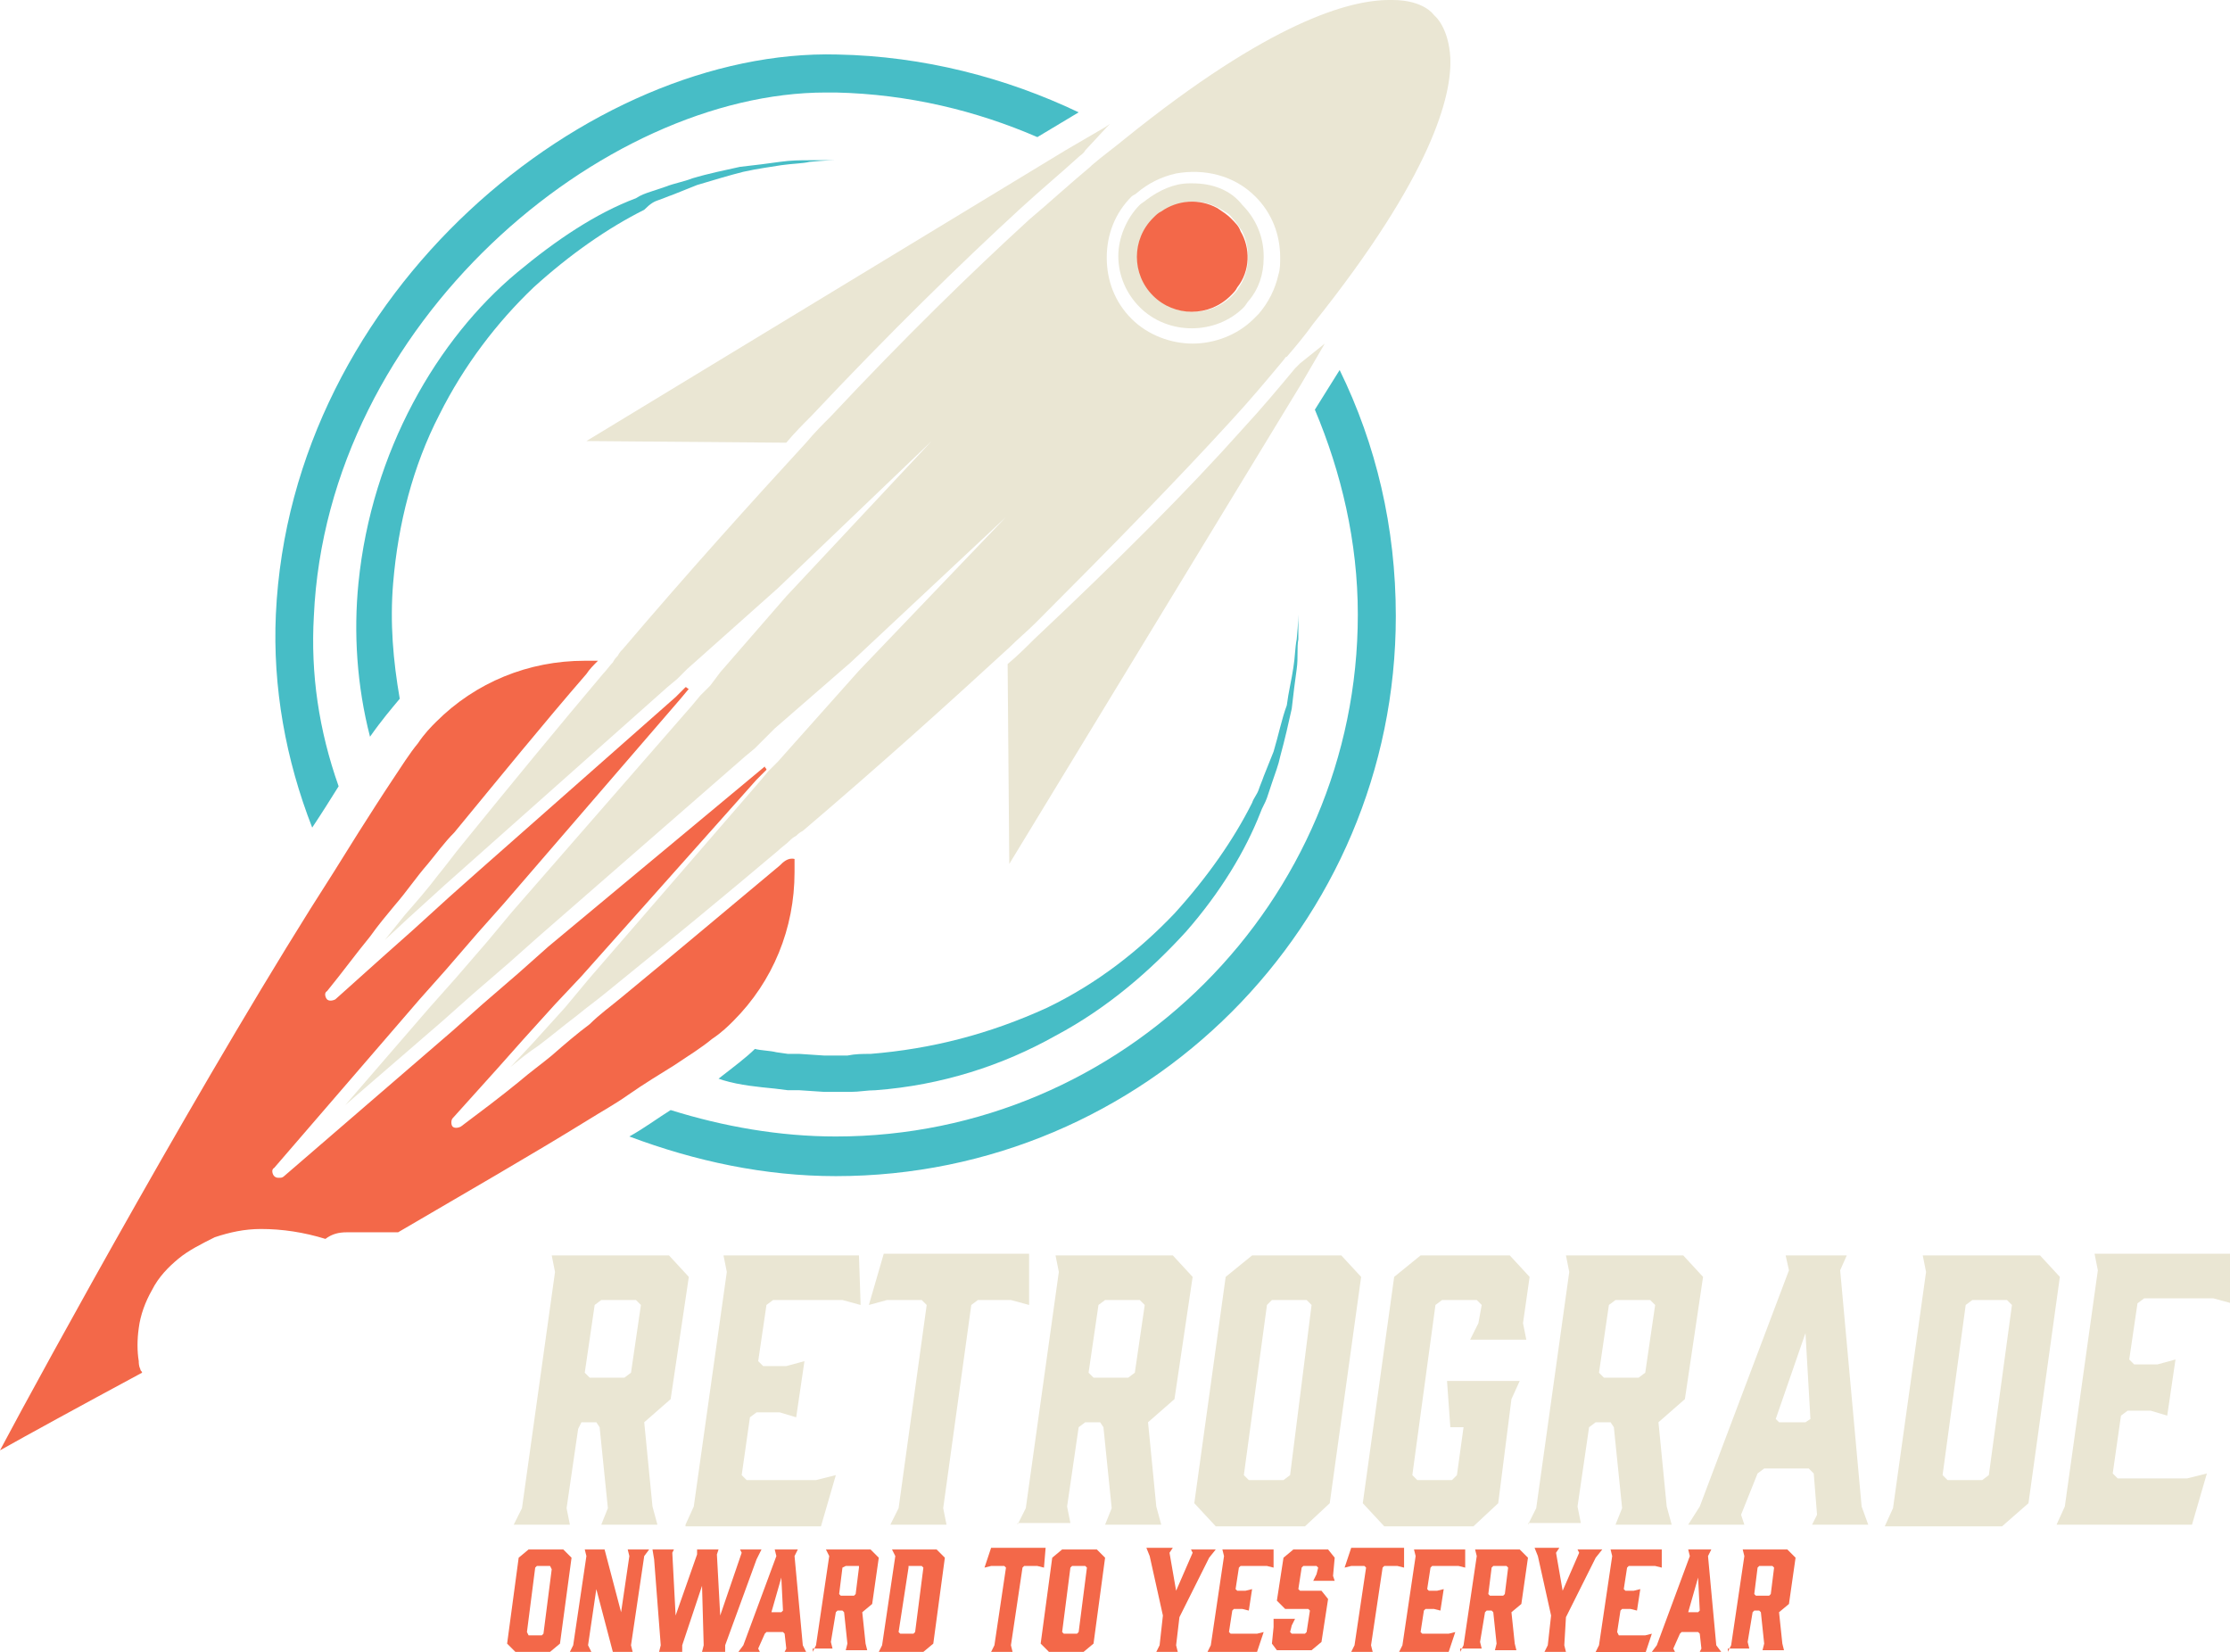
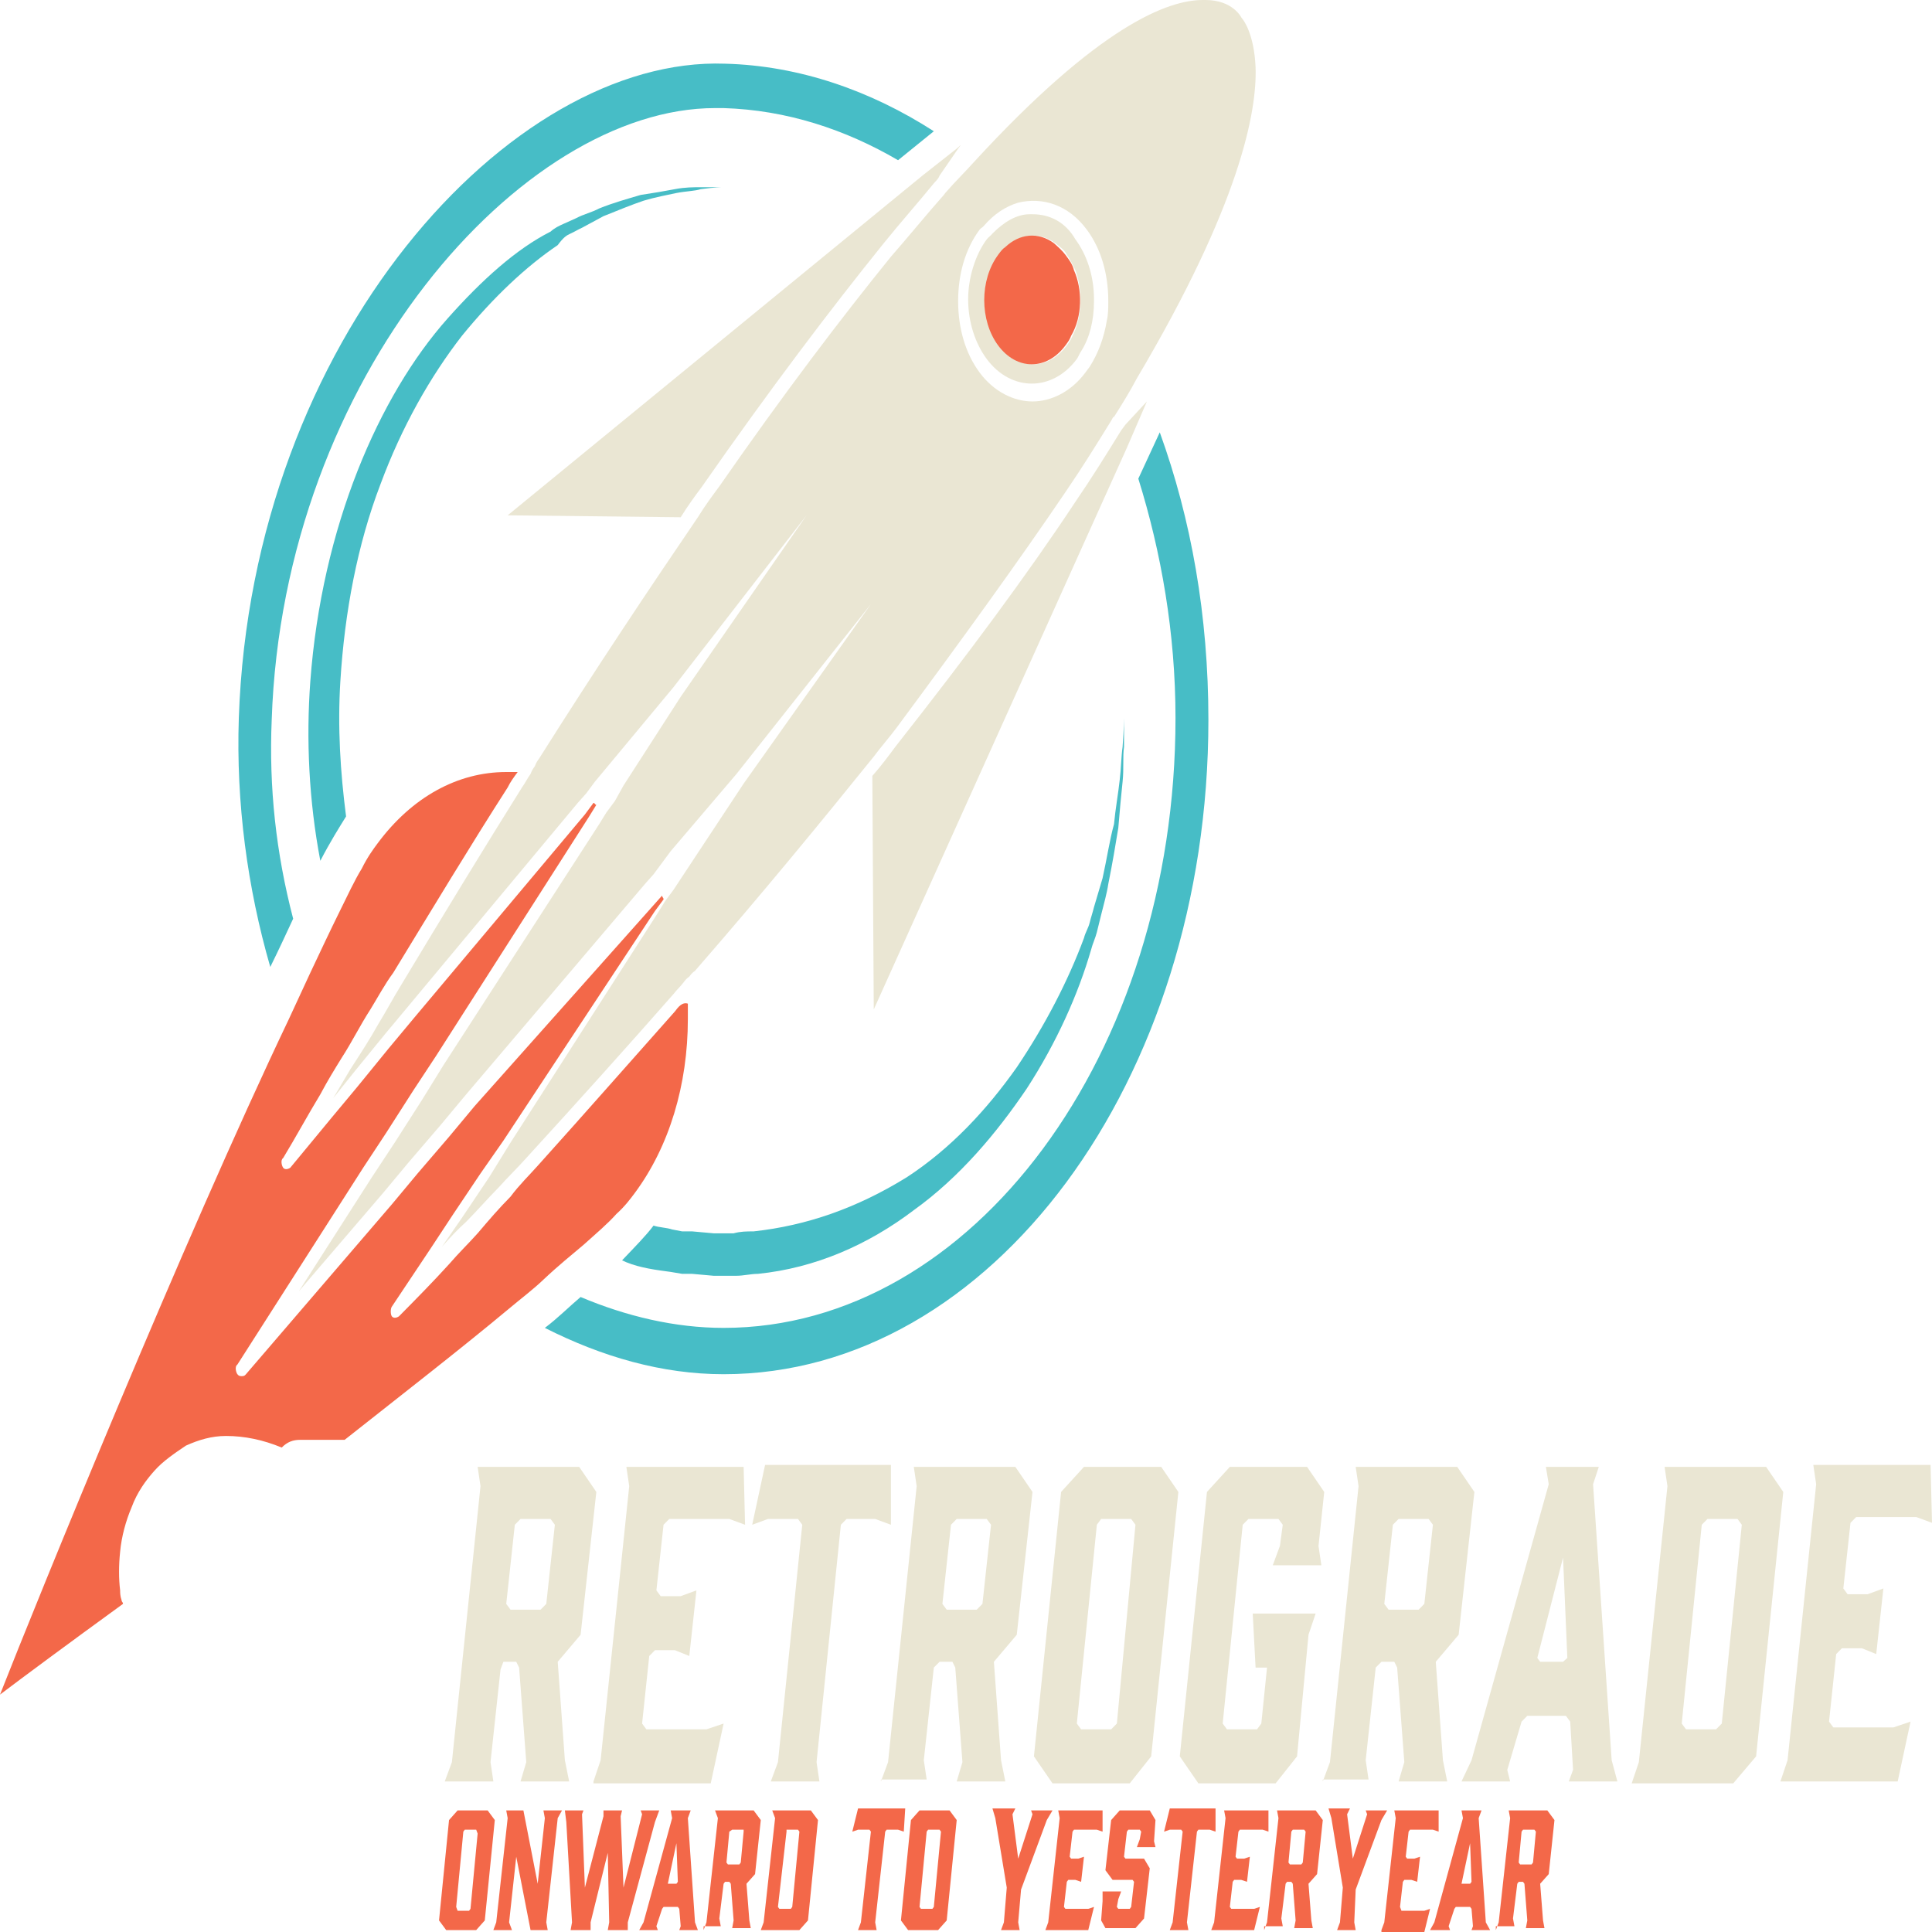
- <svg xmlns="http://www.w3.org/2000/svg" version="1.1" id="Ñëîé_1" x="0px" y="0px" viewBox="0 0 135 100" style="enable-background:new 0 0 135 100;" xml:space="preserve">
-   <style type="text/css">
+ <svg xmlns="http://www.w3.org/2000/svg" version="1.1" id="Ñëîé_1" x="0px" y="0px" viewBox="0 0 500 500" xml:space="preserve" width="500" height="500">
+   <defs id="defs97" />
+   <style type="text/css" id="style2">
	.st0{fill:#47BDC6;}
	.st1{fill:#EAE6D3;}
	.st2{fill:#F36849;}
</style>
-   <g>
-     <g>
-       <g>
-         <path class="st0" d="M81.1,22.4l-1.5,2.4c1.6,3.8,2.6,8,2.6,12.4c0,17.4-14.2,31.6-31.6,31.6c-3.4,0-6.8-0.6-10-1.6     c-0.8,0.5-1.6,1.1-2.5,1.6c4,1.5,8.2,2.4,12.5,2.4c18.7,0,33.9-15.2,33.9-33.9C84.5,31.9,83.3,26.9,81.1,22.4z" />
-         <path class="st0" d="M19,37.3C19.8,19.5,36.5,5.6,50,5.6c0.2,0,0.4,0,0.6,0c4.4,0.1,8.5,1.1,12.2,2.7l2.5-1.5     c-4.4-2.1-9.4-3.4-14.6-3.5c-15-0.4-33.1,14.3-34,33.9c-0.2,4.4,0.6,8.8,2.2,12.9c0.6-0.9,1.1-1.7,1.6-2.5     C19.3,44.2,18.8,40.8,19,37.3z" />
-         <path class="st0" d="M52.7,63.8c-0.5,0-0.9,0-1.4,0.1l-0.7,0l-0.7,0l-1.5-0.1l-0.7,0l-0.7-0.1c-0.4-0.1-0.9-0.1-1.3-0.2     c-0.5,0.5-1.3,1.1-2.2,1.8l0.3,0.1c1,0.3,2.1,0.4,3.1,0.5l0.8,0.1l0.7,0l1.5,0.1l0.8,0l0.8,0c0.5,0,1-0.1,1.5-0.1     c4-0.3,7.7-1.5,10.9-3.3c3.2-1.7,5.8-4,7.9-6.3c2.1-2.4,3.6-4.9,4.5-7.2c0.1-0.3,0.3-0.6,0.4-0.9c0.1-0.3,0.2-0.6,0.3-0.9     c0.2-0.6,0.4-1.1,0.5-1.6c0.3-1.1,0.5-2,0.7-2.9c0.1-0.9,0.2-1.7,0.3-2.4c0.1-0.7,0-1.3,0.1-1.8c0-1,0-1.5,0-1.5s0,0.5-0.1,1.5     c-0.1,0.5-0.1,1.1-0.2,1.7c-0.1,0.7-0.3,1.5-0.4,2.3c-0.3,0.8-0.5,1.8-0.8,2.8c-0.2,0.5-0.4,1-0.6,1.5c-0.1,0.3-0.2,0.5-0.3,0.8     c-0.1,0.3-0.3,0.5-0.4,0.8c-1.1,2.2-2.7,4.5-4.7,6.7c-2.1,2.2-4.6,4.2-7.7,5.7C59.9,62.6,56.4,63.5,52.7,63.8z" />
-         <path class="st0" d="M39.9,12.1c0.3-0.1,0.5-0.2,0.8-0.3c0.5-0.2,1-0.4,1.5-0.6c1-0.3,2-0.6,2.8-0.8c0.9-0.2,1.7-0.3,2.3-0.4     c0.7-0.1,1.3-0.1,1.7-0.2c1-0.1,1.5-0.1,1.5-0.1s-0.5,0-1.5,0c-0.5,0-1.1,0-1.8,0.1c-0.7,0.1-1.5,0.2-2.4,0.3     c-0.9,0.2-1.9,0.4-2.9,0.7c-0.5,0.2-1.1,0.3-1.6,0.5c-0.3,0.1-0.6,0.2-0.9,0.3c-0.3,0.1-0.6,0.2-0.9,0.4     c-2.4,0.9-4.8,2.5-7.2,4.5c-2.4,2-4.6,4.7-6.3,7.9c-1.7,3.2-2.9,6.9-3.3,10.9c-0.3,3-0.1,6.2,0.7,9.3c0.7-1,1.3-1.7,1.8-2.3     c-0.4-2.3-0.6-4.6-0.4-7c0.3-3.6,1.2-7.1,2.8-10.2c1.5-3,3.5-5.6,5.7-7.7c2.2-2,4.5-3.6,6.7-4.7C39.4,12.3,39.6,12.2,39.9,12.1z" />
+   <g id="g92" transform="scale(3.700962,4.995005)">
+     <g id="g30">
+       <g id="g12">
+         <path class="st0" d="m 81.1,22.4 -1.5,2.4 c 1.6,3.8 2.6,8 2.6,12.4 0,17.4 -14.2,31.6 -31.6,31.6 -3.4,0 -6.8,-0.6 -10,-1.6 -0.8,0.5 -1.6,1.1 -2.5,1.6 4,1.5 8.2,2.4 12.5,2.4 18.7,0 33.9,-15.2 33.9,-33.9 0,-5.4 -1.2,-10.4 -3.4,-14.9 z" id="path4" />
+         <path class="st0" d="M 19,37.3 C 19.8,19.5 36.5,5.6 50,5.6 c 0.2,0 0.4,0 0.6,0 4.4,0.1 8.5,1.1 12.2,2.7 L 65.3,6.8 C 60.9,4.7 55.9,3.4 50.7,3.3 35.7,2.9 17.6,17.6 16.7,37.2 16.5,41.6 17.3,46 18.9,50.1 19.5,49.2 20,48.4 20.5,47.6 19.3,44.2 18.8,40.8 19,37.3 Z" id="path6" />
+         <path class="st0" d="m 52.7,63.8 c -0.5,0 -0.9,0 -1.4,0.1 H 50.6 49.9 L 48.4,63.8 H 47.7 L 47,63.7 c -0.4,-0.1 -0.9,-0.1 -1.3,-0.2 -0.5,0.5 -1.3,1.1 -2.2,1.8 l 0.3,0.1 c 1,0.3 2.1,0.4 3.1,0.5 l 0.8,0.1 h 0.7 l 1.5,0.1 h 0.8 0.8 c 0.5,0 1,-0.1 1.5,-0.1 4,-0.3 7.7,-1.5 10.9,-3.3 3.2,-1.7 5.8,-4 7.9,-6.3 2.1,-2.4 3.6,-4.9 4.5,-7.2 0.1,-0.3 0.3,-0.6 0.4,-0.9 0.1,-0.3 0.2,-0.6 0.3,-0.9 0.2,-0.6 0.4,-1.1 0.5,-1.6 0.3,-1.1 0.5,-2 0.7,-2.9 0.1,-0.9 0.2,-1.7 0.3,-2.4 0.1,-0.7 0,-1.3 0.1,-1.8 0,-1 0,-1.5 0,-1.5 0,0 0,0.5 -0.1,1.5 -0.1,0.5 -0.1,1.1 -0.2,1.7 -0.1,0.7 -0.3,1.5 -0.4,2.3 -0.3,0.8 -0.5,1.8 -0.8,2.8 -0.2,0.5 -0.4,1 -0.6,1.5 -0.1,0.3 -0.2,0.5 -0.3,0.8 -0.1,0.3 -0.3,0.5 -0.4,0.8 -1.1,2.2 -2.7,4.5 -4.7,6.7 -2.1,2.2 -4.6,4.2 -7.7,5.7 -3.5,1.6 -7,2.5 -10.7,2.8 z" id="path8" />
+         <path class="st0" d="m 39.9,12.1 c 0.3,-0.1 0.5,-0.2 0.8,-0.3 0.5,-0.2 1,-0.4 1.5,-0.6 1,-0.3 2,-0.6 2.8,-0.8 0.9,-0.2 1.7,-0.3 2.3,-0.4 0.7,-0.1 1.3,-0.1 1.7,-0.2 1,-0.1 1.5,-0.1 1.5,-0.1 0,0 -0.5,0 -1.5,0 -0.5,0 -1.1,0 -1.8,0.1 -0.7,0.1 -1.5,0.2 -2.4,0.3 -0.9,0.2 -1.9,0.4 -2.9,0.7 -0.5,0.2 -1.1,0.3 -1.6,0.5 -0.3,0.1 -0.6,0.2 -0.9,0.3 -0.3,0.1 -0.6,0.2 -0.9,0.4 -2.4,0.9 -4.8,2.5 -7.2,4.5 -2.4,2 -4.6,4.7 -6.3,7.9 -1.7,3.2 -2.9,6.9 -3.3,10.9 -0.3,3 -0.1,6.2 0.7,9.3 0.7,-1 1.3,-1.7 1.8,-2.3 -0.4,-2.3 -0.6,-4.6 -0.4,-7 0.3,-3.6 1.2,-7.1 2.8,-10.2 1.5,-3 3.5,-5.6 5.7,-7.7 2.2,-2 4.5,-3.6 6.7,-4.7 0.4,-0.4 0.6,-0.5 0.9,-0.6 z" id="path10" />
      </g>
-       <g>
-         <path class="st1" d="M49.1,25.2c4.8-5.1,9-9.2,12.7-12.6c1.2-1.1,2.4-2.1,3.5-3.1c0.1-0.1,0.3-0.2,0.4-0.4l0,0L67,7.7l0.2-0.2     l0,0l-0.3,0.2l-2.4,1.4l-29,17.6l12.1,0.1C48.1,26.2,48.6,25.7,49.1,25.2z" />
-         <path class="st1" d="M78.7,22c-0.1,0.1-0.2,0.2-0.3,0.3c-1,1.2-2,2.4-3.2,3.7c-3.3,3.7-7.5,7.9-12.6,12.7c-0.5,0.5-1,1-1.6,1.5     l0.1,12.1l17.7-29.1l1.4-2.4l0.1-0.1l-0.1,0.1L78.7,22z" />
-         <path class="st1" d="M72.2,11.1c-0.1,0-0.1,0-0.2,0c-0.9,0-1.8,0.4-2.6,1c-0.1,0.1-0.3,0.2-0.4,0.3c-0.8,0.8-1.3,2-1.3,3.1     c0,1.2,0.5,2.3,1.3,3.1c1.7,1.7,4.6,1.7,6.3,0c0.1-0.1,0.2-0.3,0.3-0.4c0.6-0.7,0.9-1.6,0.9-2.6c0,0,0-0.1,0-0.1     c0-1.2-0.5-2.3-1.3-3.1C74.5,11.5,73.4,11.1,72.2,11.1z M75,17.4c-0.1,0.2-0.3,0.4-0.4,0.5c-1.3,1.3-3.4,1.3-4.7,0     c-1.3-1.3-1.3-3.4,0-4.7c0.1-0.1,0.3-0.3,0.5-0.4c1-0.7,2.3-0.8,3.4-0.2c0.3,0.2,0.6,0.3,0.8,0.6c0.2,0.2,0.4,0.5,0.6,0.8     C75.7,15,75.7,16.4,75,17.4z" />
-         <path class="st1" d="M74.5,25.5c1.2-1.3,2.2-2.5,3.2-3.7c0.1-0.1,0.1-0.2,0.2-0.2c0.6-0.7,1.1-1.3,1.6-2c7.2-9,8.4-13.8,8.3-16.1     C87.7,1.7,86.9,1,86.9,1c0,0-0.1-0.1-0.1-0.1c0,0-0.6-0.9-2.5-0.9c-0.1,0-0.1,0-0.2,0c-2.4,0-7.2,1.3-16,8.4     c-0.6,0.5-1.3,1-2,1.6c0,0-0.1,0.1-0.1,0.1c-1.2,1-2.4,2.1-3.7,3.2c-3.5,3.2-7.5,7.1-12,11.9c-0.5,0.5-1,1-1.5,1.6     c-3.4,3.7-7.1,7.8-11.1,12.5c-0.1,0.1-0.2,0.2-0.3,0.4c-0.1,0.1-0.2,0.2-0.3,0.4c-0.2,0.2-0.4,0.5-0.6,0.7     c-2.7,3.2-5.5,6.6-8.5,10.3c-0.5,0.6-1,1.3-1.5,1.9c-0.6,0.8-1.3,1.6-2,2.4c-0.4,0.5-0.8,1-1.2,1.5l1.4-1.3l2.2-2l1.8-1.6     l11.7-10.4l0.6-0.5l0.3-0.3l0.3-0.3l0.9-0.8l4.6-4.1l9.3-8.9l-8.8,9.4l-4,4.6L43,41.5l-0.3,0.3l-0.3,0.3l-0.5,0.6L31,55.2     L29.5,57l-1.9,2.2L26,61l-5.1,5.9l5.9-5.1l1.8-1.6l2.2-1.9l1.8-1.6l12.5-10.9l0.6-0.5l0.3-0.3l0.3-0.3l0.6-0.6l4.6-4l9.4-8.8     l-8.9,9.3l0,0l-4.1,4.6l-0.8,0.9l-0.3,0.3l-0.3,0.3l-0.5,0.6L35.7,59.2L34.2,61l-1.9,2.1l-1.4,1.5c0.6-0.5,1.1-0.9,1.7-1.3     c0.8-0.6,1.5-1.2,2.3-1.8c0.6-0.5,1.3-1,1.9-1.5c3.7-3,7.1-5.8,10.3-8.5c0.2-0.2,0.5-0.4,0.7-0.6c0.1-0.1,0.2-0.2,0.4-0.3     c0.1-0.1,0.2-0.2,0.4-0.3c4.7-4,8.8-7.7,12.5-11.1c0.5-0.5,1.1-1,1.6-1.5C67.4,33,71.3,29,74.5,25.5z M75.9,19.3     c-1,1-2.4,1.5-3.7,1.5c-1.3,0-2.7-0.5-3.7-1.5c-1-1-1.5-2.3-1.5-3.7c0-1.4,0.5-2.7,1.5-3.7c0.1-0.1,0.2-0.1,0.3-0.2     c0.7-0.6,1.5-1,2.4-1.2c1.7-0.3,3.5,0.1,4.8,1.4c1,1,1.5,2.3,1.5,3.7c0,0.3,0,0.7-0.1,1c-0.2,0.9-0.6,1.7-1.2,2.4     C76.1,19.1,76,19.2,75.9,19.3z" />
+       <g id="g22">
+         <path class="st1" d="m 49.1,25.2 c 4.8,-5.1 9,-9.2 12.7,-12.6 1.2,-1.1 2.4,-2.1 3.5,-3.1 0.1,-0.1 0.3,-0.2 0.4,-0.4 v 0 L 67,7.7 67.2,7.5 v 0 l -0.3,0.2 -2.4,1.4 -29,17.6 12.1,0.1 c 0.5,-0.6 1,-1.1 1.5,-1.6 z" id="path14" />
+         <path class="st1" d="m 78.7,22 c -0.1,0.1 -0.2,0.2 -0.3,0.3 -1,1.2 -2,2.4 -3.2,3.7 -3.3,3.7 -7.5,7.9 -12.6,12.7 -0.5,0.5 -1,1 -1.6,1.5 l 0.1,12.1 17.7,-29.1 1.4,-2.4 0.1,-0.1 -0.1,0.1 z" id="path16" />
+         <path class="st1" d="m 72.2,11.1 c -0.1,0 -0.1,0 -0.2,0 -0.9,0 -1.8,0.4 -2.6,1 -0.1,0.1 -0.3,0.2 -0.4,0.3 -0.8,0.8 -1.3,2 -1.3,3.1 0,1.2 0.5,2.3 1.3,3.1 1.7,1.7 4.6,1.7 6.3,0 0.1,-0.1 0.2,-0.3 0.3,-0.4 0.6,-0.7 0.9,-1.6 0.9,-2.6 0,0 0,-0.1 0,-0.1 0,-1.2 -0.5,-2.3 -1.3,-3.1 -0.7,-0.9 -1.8,-1.3 -3,-1.3 z m 2.8,6.3 c -0.1,0.2 -0.3,0.4 -0.4,0.5 -1.3,1.3 -3.4,1.3 -4.7,0 -1.3,-1.3 -1.3,-3.4 0,-4.7 0.1,-0.1 0.3,-0.3 0.5,-0.4 1,-0.7 2.3,-0.8 3.4,-0.2 0.3,0.2 0.6,0.3 0.8,0.6 0.2,0.2 0.4,0.5 0.6,0.8 0.5,1 0.5,2.4 -0.2,3.4 z" id="path18" />
+         <path class="st1" d="m 74.5,25.5 c 1.2,-1.3 2.2,-2.5 3.2,-3.7 0.1,-0.1 0.1,-0.2 0.2,-0.2 0.6,-0.7 1.1,-1.3 1.6,-2 7.2,-9 8.4,-13.8 8.3,-16.1 C 87.7,1.7 86.9,1 86.9,1 c 0,0 -0.1,-0.1 -0.1,-0.1 0,0 -0.6,-0.9 -2.5,-0.9 -0.1,0 -0.1,0 -0.2,0 -2.4,0 -7.2,1.3 -16,8.4 -0.6,0.5 -1.3,1 -2,1.6 0,0 -0.1,0.1 -0.1,0.1 -1.2,1 -2.4,2.1 -3.7,3.2 -3.5,3.2 -7.5,7.1 -12,11.9 -0.5,0.5 -1,1 -1.5,1.6 -3.4,3.7 -7.1,7.8 -11.1,12.5 -0.1,0.1 -0.2,0.2 -0.3,0.4 -0.1,0.1 -0.2,0.2 -0.3,0.4 -0.2,0.2 -0.4,0.5 -0.6,0.7 -2.7,3.2 -5.5,6.6 -8.5,10.3 -0.5,0.6 -1,1.3 -1.5,1.9 -0.6,0.8 -1.3,1.6 -2,2.4 -0.4,0.5 -0.8,1 -1.2,1.5 l 1.4,-1.3 2.2,-2 1.8,-1.6 11.7,-10.4 0.6,-0.5 0.3,-0.3 0.3,-0.3 0.9,-0.8 4.6,-4.1 9.3,-8.9 -8.8,9.4 -4,4.6 -0.6,0.8 -0.3,0.3 -0.3,0.3 -0.5,0.6 L 31,55.2 29.5,57 27.6,59.2 26,61 l -5.1,5.9 5.9,-5.1 1.8,-1.6 2.2,-1.9 1.8,-1.6 12.5,-10.9 0.6,-0.5 0.3,-0.3 0.3,-0.3 0.6,-0.6 4.6,-4 9.4,-8.8 -8.9,9.3 v 0 l -4.1,4.6 -0.8,0.9 -0.3,0.3 -0.3,0.3 -0.5,0.6 -10.3,11.9 -1.5,1.8 -1.9,2.1 -1.4,1.5 c 0.6,-0.5 1.1,-0.9 1.7,-1.3 0.8,-0.6 1.5,-1.2 2.3,-1.8 0.6,-0.5 1.3,-1 1.9,-1.5 3.7,-3 7.1,-5.8 10.3,-8.5 0.2,-0.2 0.5,-0.4 0.7,-0.6 0.1,-0.1 0.2,-0.2 0.4,-0.3 0.1,-0.1 0.2,-0.2 0.4,-0.3 4.7,-4 8.8,-7.7 12.5,-11.1 0.5,-0.5 1.1,-1 1.6,-1.5 C 67.4,33 71.3,29 74.5,25.5 Z m 1.4,-6.2 c -1,1 -2.4,1.5 -3.7,1.5 -1.3,0 -2.7,-0.5 -3.7,-1.5 -1,-1 -1.5,-2.3 -1.5,-3.7 0,-1.4 0.5,-2.7 1.5,-3.7 0.1,-0.1 0.2,-0.1 0.3,-0.2 0.7,-0.6 1.5,-1 2.4,-1.2 1.7,-0.3 3.5,0.1 4.8,1.4 1,1 1.5,2.3 1.5,3.7 0,0.3 0,0.7 -0.1,1 -0.2,0.9 -0.6,1.7 -1.2,2.4 -0.1,0.1 -0.2,0.2 -0.3,0.3 z" id="path20" />
      </g>
-       <g>
-         <path class="st2" d="M47.2,52.4c-3,2.5-6.2,5.2-9.6,8c-0.6,0.5-1.3,1-1.9,1.6c-0.8,0.6-1.5,1.2-2.3,1.9c-0.6,0.5-1.3,1-2,1.6     c-1.1,0.9-2.3,1.8-3.5,2.7c-0.2,0.1-0.4,0.1-0.5,0c-0.1-0.1-0.1-0.4,0-0.5l2.7-3l1.6-1.8l1.9-2.1l1.6-1.7l10.6-11.9l0.6-0.6     c0-0.1-0.1-0.1-0.1-0.2l-0.6,0.5L33.2,57.3l-1.8,1.6l-2.2,1.9l-1.8,1.6l-10.2,8.8c-0.1,0.1-0.2,0.1-0.3,0.1c-0.1,0-0.2,0-0.3-0.1     c-0.1-0.1-0.2-0.4,0-0.5l8.8-10.2l1.6-1.8l1.9-2.2l1.6-1.8l10.7-12.4l0.5-0.6c-0.1,0-0.1-0.1-0.2-0.1l-0.6,0.6L29,52.7l-1.8,1.6     l-2.2,2l-1.8,1.6l-2.9,2.6c-0.2,0.1-0.4,0.1-0.5,0c-0.1-0.1-0.2-0.4,0-0.5c0.9-1.1,1.7-2.2,2.6-3.3c0.5-0.7,1-1.3,1.5-1.9     c0.7-0.8,1.3-1.7,2-2.5c0.5-0.6,1-1.3,1.6-1.9c2.8-3.4,5.4-6.6,8-9.6c0.2-0.3,0.4-0.5,0.7-0.8c-0.3,0-0.6,0-0.8,0     c-3.4,0-6.6,1.3-9,3.7c-0.3,0.3-0.7,0.7-1.1,1.3c-0.5,0.6-1,1.4-1.6,2.3c-0.6,0.9-1.3,2-2,3.1c-0.5,0.8-1,1.6-1.5,2.4     C12.8,64.3,2.6,82.9,0,87.8c1.6-0.9,4.7-2.6,8.6-4.7c0-0.1-0.1-0.1-0.1-0.2c-0.1-0.2-0.1-0.4-0.1-0.5c-0.1-0.6-0.1-1.3,0-2     c0.1-0.8,0.4-1.6,0.8-2.3c0.4-0.8,1-1.4,1.6-1.9c0.6-0.5,1.4-0.9,2.2-1.3c0.9-0.3,1.8-0.5,2.8-0.5c1.3,0,2.6,0.2,3.9,0.6     c0.4-0.3,0.8-0.4,1.3-0.4h1.5h1.6c4.1-2.4,8.1-4.7,11.5-6.8c0.8-0.5,1.7-1,2.4-1.5c1-0.7,2-1.3,2.8-1.8c0.9-0.6,1.7-1.1,2.3-1.6     c0.6-0.4,1-0.8,1.3-1.1c2.4-2.4,3.7-5.6,3.7-9c0-0.3,0-0.6,0-0.8C47.7,51.9,47.4,52.2,47.2,52.4z" />
-         <path class="st2" d="M75.1,14c-0.1-0.3-0.3-0.5-0.6-0.8c-0.2-0.2-0.5-0.4-0.8-0.6c-1.1-0.6-2.4-0.5-3.4,0.2     c-0.2,0.1-0.3,0.2-0.5,0.4c-1.3,1.3-1.3,3.4,0,4.7c1.3,1.3,3.4,1.3,4.7,0c0.2-0.2,0.3-0.3,0.4-0.5C75.7,16.4,75.7,15,75.1,14z" />
+       <g id="g28">
+         <path class="st2" d="m 47.2,52.4 c -3,2.5 -6.2,5.2 -9.6,8 -0.6,0.5 -1.3,1 -1.9,1.6 -0.8,0.6 -1.5,1.2 -2.3,1.9 -0.6,0.5 -1.3,1 -2,1.6 -1.1,0.9 -2.3,1.8 -3.5,2.7 -0.2,0.1 -0.4,0.1 -0.5,0 -0.1,-0.1 -0.1,-0.4 0,-0.5 l 2.7,-3 1.6,-1.8 1.9,-2.1 1.6,-1.7 10.6,-11.9 0.6,-0.6 c 0,-0.1 -0.1,-0.1 -0.1,-0.2 l -0.6,0.5 -12.5,10.4 -1.8,1.6 -2.2,1.9 -1.8,1.6 -10.2,8.8 c -0.1,0.1 -0.2,0.1 -0.3,0.1 -0.1,0 -0.2,0 -0.3,-0.1 -0.1,-0.1 -0.2,-0.4 0,-0.5 l 8.8,-10.2 1.6,-1.8 1.9,-2.2 1.6,-1.8 10.7,-12.4 0.5,-0.6 c -0.1,0 -0.1,-0.1 -0.2,-0.1 l -0.6,0.6 -11.9,10.5 -1.8,1.6 -2.2,2 -1.8,1.6 -2.9,2.6 c -0.2,0.1 -0.4,0.1 -0.5,0 -0.1,-0.1 -0.2,-0.4 0,-0.5 0.9,-1.1 1.7,-2.2 2.6,-3.3 0.5,-0.7 1,-1.3 1.5,-1.9 0.7,-0.8 1.3,-1.7 2,-2.5 0.5,-0.6 1,-1.3 1.6,-1.9 2.8,-3.4 5.4,-6.6 8,-9.6 0.2,-0.3 0.4,-0.5 0.7,-0.8 -0.3,0 -0.6,0 -0.8,0 -3.4,0 -6.6,1.3 -9,3.7 -0.3,0.3 -0.7,0.7 -1.1,1.3 -0.5,0.6 -1,1.4 -1.6,2.3 -0.6,0.9 -1.3,2 -2,3.1 -0.5,0.8 -1,1.6 -1.5,2.4 C 12.8,64.3 2.6,82.9 0,87.8 1.6,86.9 4.7,85.2 8.6,83.1 8.6,83 8.5,83 8.5,82.9 8.4,82.7 8.4,82.5 8.4,82.4 c -0.1,-0.6 -0.1,-1.3 0,-2 0.1,-0.8 0.4,-1.6 0.8,-2.3 0.4,-0.8 1,-1.4 1.6,-1.9 0.6,-0.5 1.4,-0.9 2.2,-1.3 0.9,-0.3 1.8,-0.5 2.8,-0.5 1.3,0 2.6,0.2 3.9,0.6 0.4,-0.3 0.8,-0.4 1.3,-0.4 h 1.5 1.6 c 4.1,-2.4 8.1,-4.7 11.5,-6.8 0.8,-0.5 1.7,-1 2.4,-1.5 1,-0.7 2,-1.3 2.8,-1.8 0.9,-0.6 1.7,-1.1 2.3,-1.6 0.6,-0.4 1,-0.8 1.3,-1.1 2.4,-2.4 3.7,-5.6 3.7,-9 0,-0.3 0,-0.6 0,-0.8 -0.4,-0.1 -0.7,0.2 -0.9,0.4 z" id="path24" />
+         <path class="st2" d="M 75.1,14 C 75,13.7 74.8,13.5 74.5,13.2 74.3,13 74,12.8 73.7,12.6 72.6,12 71.3,12.1 70.3,12.8 70.1,12.9 70,13 69.8,13.2 c -1.3,1.3 -1.3,3.4 0,4.7 1.3,1.3 3.4,1.3 4.7,0 0.2,-0.2 0.3,-0.3 0.4,-0.5 0.8,-1 0.8,-2.4 0.2,-3.4 z" id="path26" />
      </g>
    </g>
-     <g>
-       <path class="st1" d="M31.1,92.3l0.5-1l2-14.3L33.4,76h7.1l1.2,1.3l-1.1,7.4l-1.6,1.4l0.5,5.1l0.3,1.1h-3.4l0.4-1l-0.5-4.9    l-0.2-0.3h-0.9L35,86.5l-0.7,4.8l0.2,1H31.1z M37.8,83.4l0.4-0.3l0.6-4.1l-0.3-0.3h-2.1L36,79l-0.6,4.1l0.3,0.3H37.8z" />
-       <path class="st1" d="M41.5,92.3l0.5-1.1L44,77l-0.2-1h8.2l0.1,3l-1.1-0.3h-4.2L46.4,79l-0.5,3.4l0.3,0.3h1.4l1.1-0.3l-0.5,3.4    l-1-0.3h-1.4l-0.4,0.3l-0.5,3.5l0.3,0.3h4.2l1.2-0.3l-0.9,3.1H41.5z" />
-       <path class="st1" d="M62.3,79l-1.1-0.3h-2L58.8,79l-1.7,12.3l0.2,1h-3.4l0.5-1L56.1,79l-0.3-0.3h-2.1L52.6,79l0.9-3.1h8.8L62.3,79    z" />
-       <path class="st1" d="M61.6,92.3l0.5-1l2-14.3L63.9,76H71l1.2,1.3l-1.1,7.4l-1.6,1.4l0.5,5.1l0.3,1.1h-3.4l0.4-1l-0.5-4.9l-0.2-0.3    h-0.9l-0.4,0.3l-0.7,4.8l0.2,1H61.6z M68.3,83.4l0.4-0.3l0.6-4.1l-0.3-0.3h-2.1L66.5,79l-0.6,4.1l0.3,0.3H68.3z" />
-       <path class="st1" d="M82.4,77.3L80.5,91l-1.5,1.4h-5.4L72.3,91l1.9-13.7l1.6-1.3h5.4L82.4,77.3z M79.1,78.7H77L76.7,79l-1.4,10.3    l0.3,0.3h2.1l0.4-0.3L79.4,79L79.1,78.7z" />
-       <path class="st1" d="M82.5,91l1.9-13.7L86,76h5.4l1.2,1.3l-0.4,2.8l0.2,1H89l0.5-1l0.2-1.1l-0.3-0.3h-2.1L86.9,79l-1.4,10.3    l0.3,0.3h2.1l0.3-0.3l0.4-2.9h-0.8l-0.2-2.8H92l-0.5,1.1L90.7,91l-1.5,1.4h-5.4L82.5,91z" />
-       <path class="st1" d="M92.5,92.3l0.5-1L95,77L94.8,76h7.1l1.2,1.3l-1.1,7.4l-1.6,1.4l0.5,5.1l0.3,1.1h-3.4l0.4-1l-0.5-4.9l-0.2-0.3    h-0.9l-0.4,0.3l-0.7,4.8l0.2,1H92.5z M99.2,83.4l0.4-0.3l0.6-4.1l-0.3-0.3h-2.1L97.4,79l-0.6,4.1l0.3,0.3H99.2z" />
-       <path class="st1" d="M113.1,92.3h-3.4l0.3-0.6l-0.2-2.5l-0.3-0.3h-2.7l-0.4,0.3l-1,2.5l0.2,0.6h-3.4l0.7-1.1l5.4-14.3l-0.2-0.9    h3.7l-0.4,0.9l1.3,14.3L113.1,92.3z M107.7,86.1h1.6l0.3-0.2l-0.3-5.2l-1.8,5.2L107.7,86.1z" />
-       <path class="st1" d="M116.4,76h7.1l1.2,1.3L122.8,91l-1.6,1.4h-7.1l0.5-1.1l2-14.3L116.4,76z M117.6,89.3l0.3,0.3h2.1l0.4-0.3    l1.4-10.3l-0.3-0.3h-2.1L119,79L117.6,89.3z" />
-       <path class="st1" d="M124.5,92.3l0.5-1.1l2-14.3l-0.2-1h8.2l0.1,3l-1.1-0.3h-4.2l-0.4,0.3l-0.5,3.4l0.3,0.3h1.4l1.1-0.3l-0.5,3.4    l-1-0.3h-1.4l-0.4,0.3l-0.5,3.5l0.3,0.3h4.2l1.2-0.3l-0.9,3.1H124.5z" />
+     <g id="g52">
+       <path class="st1" d="m 31.1,92.3 0.5,-1 2,-14.3 -0.2,-1 h 7.1 l 1.2,1.3 -1.1,7.4 -1.6,1.4 0.5,5.1 0.3,1.1 h -3.4 l 0.4,-1 -0.5,-4.9 -0.2,-0.3 h -0.9 l -0.2,0.4 -0.7,4.8 0.2,1 z m 6.7,-8.9 0.4,-0.3 0.6,-4.1 -0.3,-0.3 H 36.4 L 36,79 l -0.6,4.1 0.3,0.3 z" id="path32" />
+       <path class="st1" d="M 41.5,92.3 42,91.2 44,77 43.8,76 H 52 l 0.1,3 -1.1,-0.3 h -4.2 l -0.4,0.3 -0.5,3.4 0.3,0.3 h 1.4 l 1.1,-0.3 -0.5,3.4 -1,-0.3 h -1.4 l -0.4,0.3 -0.5,3.5 0.3,0.3 h 4.2 l 1.2,-0.3 -0.9,3.1 h -8.2 z" id="path34" />
+       <path class="st1" d="m 62.3,79 -1.1,-0.3 h -2 l -0.4,0.3 -1.7,12.3 0.2,1 h -3.4 l 0.5,-1 1.7,-12.3 -0.3,-0.3 h -2.1 l -1.1,0.3 0.9,-3.1 h 8.8 z" id="path36" />
+       <path class="st1" d="m 61.6,92.3 0.5,-1 2,-14.3 -0.2,-1 H 71 l 1.2,1.3 -1.1,7.4 -1.6,1.4 0.5,5.1 0.3,1.1 h -3.4 l 0.4,-1 -0.5,-4.9 -0.2,-0.3 h -0.9 l -0.4,0.3 -0.7,4.8 0.2,1 H 61.6 Z M 68.3,83.4 68.7,83.1 69.3,79 69,78.7 h -2.1 l -0.4,0.3 -0.6,4.1 0.3,0.3 z" id="path38" />
+       <path class="st1" d="M 82.4,77.3 80.5,91 79,92.4 H 73.6 L 72.3,91 74.2,77.3 75.8,76 h 5.4 z m -3.3,1.4 H 77 l -0.3,0.3 -1.4,10.3 0.3,0.3 h 2.1 L 78.1,89.3 79.4,79 Z" id="path40" />
+       <path class="st1" d="M 82.5,91 84.4,77.3 86,76 h 5.4 l 1.2,1.3 -0.4,2.8 0.2,1 H 89 l 0.5,-1 0.2,-1.1 -0.3,-0.3 h -2.1 l -0.4,0.3 -1.4,10.3 0.3,0.3 h 2.1 l 0.3,-0.3 0.4,-2.9 H 87.8 L 87.6,83.6 H 92 l -0.5,1.1 -0.8,6.3 -1.5,1.4 h -5.4 z" id="path42" />
+       <path class="st1" d="M 92.5,92.3 93,91.3 95,77 94.8,76 h 7.1 l 1.2,1.3 -1.1,7.4 -1.6,1.4 0.5,5.1 0.3,1.1 h -3.4 l 0.4,-1 -0.5,-4.9 -0.2,-0.3 h -0.9 l -0.4,0.3 -0.7,4.8 0.2,1 h -3.2 z m 6.7,-8.9 0.4,-0.3 0.6,-4.1 -0.3,-0.3 h -2.1 l -0.4,0.3 -0.6,4.1 0.3,0.3 z" id="path44" />
+       <path class="st1" d="m 113.1,92.3 h -3.4 l 0.3,-0.6 -0.2,-2.5 -0.3,-0.3 h -2.7 l -0.4,0.3 -1,2.5 0.2,0.6 h -3.4 l 0.7,-1.1 5.4,-14.3 -0.2,-0.9 h 3.7 l -0.4,0.9 1.3,14.3 z m -5.4,-6.2 h 1.6 l 0.3,-0.2 -0.3,-5.2 -1.8,5.2 z" id="path46" />
+       <path class="st1" d="m 116.4,76 h 7.1 l 1.2,1.3 -1.9,13.7 -1.6,1.4 h -7.1 l 0.5,-1.1 2,-14.3 z m 1.2,13.3 0.3,0.3 h 2.1 l 0.4,-0.3 1.4,-10.3 -0.3,-0.3 h -2.1 L 119,79 Z" id="path48" />
+       <path class="st1" d="m 124.5,92.3 0.5,-1.1 2,-14.3 -0.2,-1 h 8.2 l 0.1,3 -1.1,-0.3 h -4.2 l -0.4,0.3 -0.5,3.4 0.3,0.3 h 1.4 l 1.1,-0.3 -0.5,3.4 -1,-0.3 h -1.4 l -0.4,0.3 -0.5,3.5 0.3,0.3 h 4.2 l 1.2,-0.3 -0.9,3.1 z" id="path50" />
    </g>
-     <g>
-       <path class="st2" d="M34.6,94.3l-0.7,5.2l-0.6,0.5h-2.1l-0.5-0.5l0.7-5.2l0.6-0.5h2.1L34.6,94.3z M33.3,94.8h-0.8l-0.1,0.1    l-0.5,3.9L32,99h0.8l0.1-0.1l0.5-3.9L33.3,94.8z" />
-       <path class="st2" d="M35.8,100h-1.3l0.2-0.4l0.8-5.4l-0.1-0.4h1.2l1,3.8l0.5-3.4l-0.1-0.4h1.3L39,94.2l-0.8,5.4l0.1,0.4h-1.2    l-1-3.8l-0.5,3.4L35.8,100z" />
-       <path class="st2" d="M43.9,99.6l0,0.4h-1.4l0.1-0.4L42.5,96l-1.2,3.6l0,0.4h-1.4l0.1-0.4l-0.4-5.2l-0.1-0.6h1.3L40.7,94l0.2,3.8    l1.3-3.7l0-0.3h1.3l-0.1,0.3l0.2,3.7l1.3-3.8l-0.1-0.2h1.3l-0.3,0.6L43.9,99.6z" />
-       <path class="st2" d="M48.8,100h-1.3l0.1-0.2l-0.1-0.9l-0.1-0.1h-1l-0.1,0.1l-0.4,0.9l0.1,0.2h-1.3l0.3-0.4l2-5.4l-0.1-0.4h1.4    l-0.2,0.4l0.5,5.4L48.8,100z M46.7,97.6h0.6l0.1-0.1l-0.1-2L46.7,97.6L46.7,97.6z" />
-       <path class="st2" d="M49.2,100l0.2-0.4l0.8-5.4L50,93.8h2.7l0.5,0.5l-0.4,2.8l-0.6,0.5l0.2,1.9l0.1,0.4h-1.3l0.1-0.4l-0.2-1.9    l-0.1-0.1h-0.3l-0.1,0.1l-0.3,1.8l0.1,0.4H49.2z M51.7,96.6l0.1-0.1l0.2-1.6L52,94.8h-0.8L51,94.9l-0.2,1.6l0.1,0.1H51.7z" />
-       <path class="st2" d="M54,93.8h2.7l0.5,0.5l-0.7,5.2l-0.6,0.5h-2.7l0.2-0.4l0.8-5.4L54,93.8z M54.4,98.8l0.1,0.1h0.8l0.1-0.1    l0.5-3.9l-0.1-0.1h-0.8L55,94.9L54.4,98.8z" />
-       <path class="st2" d="M63.2,94.9l-0.4-0.1H62l-0.1,0.1l-0.7,4.7l0.1,0.4H60l0.2-0.4l0.7-4.7l-0.1-0.1H60l-0.4,0.1l0.4-1.2h3.3    L63.2,94.9z" />
-       <path class="st2" d="M66.9,94.3l-0.7,5.2l-0.6,0.5h-2.1l-0.5-0.5l0.7-5.2l0.6-0.5h2.1L66.9,94.3z M65.7,94.8h-0.8l-0.1,0.1    l-0.5,3.9l0.1,0.1h0.8l0.1-0.1l0.5-3.9L65.7,94.8z" />
-       <path class="st2" d="M71.2,99.6l0.1,0.4H70l0.2-0.4l0.2-1.8l-0.8-3.6l-0.2-0.5H71L70.8,94l0.4,2.3l1-2.3l-0.1-0.2h1.5l-0.4,0.5    l-1.8,3.6L71.2,99.6z" />
-       <path class="st2" d="M73.1,100l0.2-0.4l0.8-5.4L74,93.8h3.1l0,1.1l-0.4-0.1h-1.6L75,94.9l-0.2,1.3l0.1,0.1h0.5l0.4-0.1l-0.2,1.3    l-0.4-0.1h-0.5l-0.1,0.1l-0.2,1.3l0.1,0.1h1.6l0.4-0.1l-0.4,1.2H73.1z" />
-       <path class="st2" d="M80.8,95.7h-1.3l0.2-0.4l0.1-0.4l-0.1-0.1h-0.8l-0.1,0.1l-0.2,1.3l0.1,0.1H80l0.4,0.5l-0.4,2.6l-0.6,0.5h-2.1    L77,99.5l0.1-1L77.1,98h1.3l-0.2,0.4l-0.1,0.4l0.1,0.1H79l0.1-0.1l0.2-1.3l-0.1-0.1h-1.4l-0.5-0.5l0.4-2.6l0.6-0.5h2.1l0.4,0.5    l-0.1,1.1L80.8,95.7z" />
-       <path class="st2" d="M85,94.9l-0.4-0.1h-0.8l-0.1,0.1L83,99.6l0.1,0.4h-1.3l0.2-0.4l0.7-4.7l-0.1-0.1h-0.8l-0.4,0.1l0.4-1.2H85    L85,94.9z" />
-       <path class="st2" d="M84.7,100l0.2-0.4l0.8-5.4l-0.1-0.4h3.1l0,1.1l-0.4-0.1h-1.6l-0.1,0.1l-0.2,1.3l0.1,0.1H87l0.4-0.1l-0.2,1.3    l-0.4-0.1h-0.5l-0.1,0.1L86,98.8l0.1,0.1h1.6l0.4-0.1l-0.4,1.2H84.7z" />
-       <path class="st2" d="M88.4,100l0.2-0.4l0.8-5.4l-0.1-0.4H92l0.5,0.5l-0.4,2.8l-0.6,0.5l0.2,1.9l0.1,0.4h-1.3l0.1-0.4l-0.2-1.9    l-0.1-0.1H90l-0.1,0.1l-0.3,1.8l0.1,0.4H88.4z M91,96.6l0.1-0.1l0.2-1.6l-0.1-0.1h-0.8l-0.1,0.1l-0.2,1.6l0.1,0.1H91z" />
-       <path class="st2" d="M94.7,99.6l0.1,0.4h-1.3l0.2-0.4l0.2-1.8l-0.8-3.6l-0.2-0.5h1.5L94.2,94l0.4,2.3l1-2.3l-0.1-0.2h1.5l-0.4,0.5    l-1.8,3.6L94.7,99.6z" />
-       <path class="st2" d="M96.6,100l0.2-0.4l0.8-5.4l-0.1-0.4h3.1l0,1.1l-0.4-0.1h-1.6l-0.1,0.1l-0.2,1.3l0.1,0.1h0.5l0.4-0.1l-0.2,1.3    l-0.4-0.1h-0.5l-0.1,0.1l-0.2,1.3L98,99h1.6l0.4-0.1l-0.4,1.2H96.6z" />
-       <path class="st2" d="M104.2,100h-1.3l0.1-0.2l-0.1-0.9l-0.1-0.1h-1l-0.1,0.1l-0.4,0.9l0.1,0.2H100l0.3-0.4l2-5.4l-0.1-0.4h1.4    l-0.2,0.4l0.5,5.4L104.2,100z M102.2,97.6h0.6l0.1-0.1l-0.1-2L102.2,97.6L102.2,97.6z" />
-       <path class="st2" d="M104.6,100l0.2-0.4l0.8-5.4l-0.1-0.4h2.7l0.5,0.5l-0.4,2.8l-0.6,0.5l0.2,1.9l0.1,0.4h-1.3l0.1-0.4l-0.2-1.9    l-0.1-0.1h-0.3l-0.1,0.1l-0.3,1.8l0.1,0.4H104.6z M107.1,96.6l0.1-0.1l0.2-1.6l-0.1-0.1h-0.8l-0.1,0.1l-0.2,1.6l0.1,0.1H107.1z" />
+     <g id="g90">
+       <path class="st2" d="m 34.6,94.3 -0.7,5.2 -0.6,0.5 h -2.1 l -0.5,-0.5 0.7,-5.2 0.6,-0.5 h 2.1 z m -1.3,0.5 h -0.8 l -0.1,0.1 -0.5,3.9 0.1,0.2 h 0.8 l 0.1,-0.1 0.5,-3.9 z" id="path54" />
+       <path class="st2" d="m 35.8,100 h -1.3 l 0.2,-0.4 0.8,-5.4 -0.1,-0.4 h 1.2 l 1,3.8 0.5,-3.4 -0.1,-0.4 h 1.3 l -0.3,0.4 -0.8,5.4 0.1,0.4 h -1.2 l -1,-3.8 -0.5,3.4 z" id="path56" />
+       <path class="st2" d="M 43.9,99.6 V 100 H 42.5 L 42.6,99.6 42.5,96 41.3,99.6 V 100 H 39.9 L 40,99.6 39.6,94.4 39.5,93.8 h 1.3 l -0.1,0.2 0.2,3.8 1.3,-3.7 v -0.3 h 1.3 l -0.1,0.3 0.2,3.7 1.3,-3.8 -0.1,-0.2 h 1.3 l -0.3,0.6 z" id="path58" />
+       <path class="st2" d="m 48.8,100 h -1.3 l 0.1,-0.2 -0.1,-0.9 -0.1,-0.1 h -1 l -0.1,0.1 -0.4,0.9 0.1,0.2 h -1.3 l 0.3,-0.4 2,-5.4 -0.1,-0.4 h 1.4 l -0.2,0.4 0.5,5.4 z m -2.1,-2.4 h 0.6 l 0.1,-0.1 -0.1,-2 z" id="path60" />
+       <path class="st2" d="m 49.2,100 0.2,-0.4 0.8,-5.4 -0.2,-0.4 h 2.7 l 0.5,0.5 -0.4,2.8 -0.6,0.5 0.2,1.9 0.1,0.4 H 51.2 L 51.3,99.5 51.1,97.6 51,97.5 h -0.3 l -0.1,0.1 -0.3,1.8 0.1,0.4 h -1.2 z m 2.5,-3.4 0.1,-0.1 0.2,-1.6 v -0.1 h -0.8 l -0.2,0.1 -0.2,1.6 0.1,0.1 z" id="path62" />
+       <path class="st2" d="m 54,93.8 h 2.7 l 0.5,0.5 -0.7,5.2 -0.6,0.5 h -2.7 l 0.2,-0.4 0.8,-5.4 z m 0.4,5 0.1,0.1 h 0.8 l 0.1,-0.1 0.5,-3.9 -0.1,-0.1 H 55 v 0.1 z" id="path64" />
+       <path class="st2" d="M 63.2,94.9 62.8,94.8 H 62 l -0.1,0.1 -0.7,4.7 0.1,0.4 H 60 l 0.2,-0.4 0.7,-4.7 -0.1,-0.1 H 60 l -0.4,0.1 0.4,-1.2 h 3.3 z" id="path66" />
+       <path class="st2" d="m 66.9,94.3 -0.7,5.2 -0.6,0.5 h -2.1 l -0.5,-0.5 0.7,-5.2 0.6,-0.5 h 2.1 z m -1.2,0.5 h -0.8 l -0.1,0.1 -0.5,3.9 0.1,0.1 h 0.8 l 0.1,-0.1 0.5,-3.9 z" id="path68" />
+       <path class="st2" d="m 71.2,99.6 0.1,0.4 H 70 l 0.2,-0.4 0.2,-1.8 -0.8,-3.6 -0.2,-0.5 H 71 l -0.2,0.3 0.4,2.3 1,-2.3 -0.1,-0.2 h 1.5 l -0.4,0.5 -1.8,3.6 z" id="path70" />
+       <path class="st2" d="m 73.1,100 0.2,-0.4 0.8,-5.4 -0.1,-0.4 h 3.1 v 1.1 l -0.4,-0.1 h -1.6 l -0.1,0.1 -0.2,1.3 0.1,0.1 h 0.5 l 0.4,-0.1 -0.2,1.3 -0.4,-0.1 h -0.5 l -0.1,0.1 -0.2,1.3 0.1,0.1 h 1.6 l 0.4,-0.1 -0.4,1.2 z" id="path72" />
+       <path class="st2" d="m 80.8,95.7 h -1.3 l 0.2,-0.4 0.1,-0.4 -0.1,-0.1 h -0.8 l -0.1,0.1 -0.2,1.3 0.1,0.1 H 80 l 0.4,0.5 -0.4,2.6 -0.6,0.5 h -2.1 l -0.3,-0.4 0.1,-1 V 98 h 1.3 l -0.2,0.4 -0.1,0.4 0.1,0.1 H 79 l 0.1,-0.1 0.2,-1.3 -0.1,-0.1 h -1.4 l -0.5,-0.5 0.4,-2.6 0.6,-0.5 h 2.1 l 0.4,0.5 -0.1,1.1 z" id="path74" />
+       <path class="st2" d="m 85,94.9 -0.4,-0.1 h -0.8 l -0.1,0.1 -0.7,4.7 0.1,0.4 h -1.3 l 0.2,-0.4 0.7,-4.7 -0.1,-0.1 h -0.8 l -0.4,0.1 0.4,-1.2 H 85 Z" id="path76" />
+       <path class="st2" d="m 84.7,100 0.2,-0.4 0.8,-5.4 -0.1,-0.4 h 3.1 v 1.1 l -0.4,-0.1 h -1.6 l -0.1,0.1 -0.2,1.3 0.1,0.1 H 87 l 0.4,-0.1 -0.2,1.3 -0.4,-0.1 h -0.5 l -0.1,0.1 -0.2,1.3 0.1,0.1 h 1.6 l 0.4,-0.1 -0.4,1.2 z" id="path78" />
+       <path class="st2" d="m 88.4,100 0.2,-0.4 0.8,-5.4 -0.1,-0.4 H 92 l 0.5,0.5 -0.4,2.8 -0.6,0.5 0.2,1.9 0.1,0.4 h -1.3 l 0.1,-0.4 -0.2,-1.9 -0.1,-0.1 H 90 l -0.1,0.1 -0.3,1.8 0.1,0.4 h -1.3 z m 2.6,-3.4 0.1,-0.1 0.2,-1.6 -0.1,-0.1 h -0.8 l -0.1,0.1 -0.2,1.6 0.1,0.1 z" id="path80" />
+       <path class="st2" d="m 94.7,99.6 0.1,0.4 h -1.3 l 0.2,-0.4 0.2,-1.8 -0.8,-3.6 -0.2,-0.5 h 1.5 l -0.2,0.3 0.4,2.3 1,-2.3 -0.1,-0.2 H 97 l -0.4,0.5 -1.8,3.6 z" id="path82" />
+       <path class="st2" d="m 96.6,100 0.2,-0.4 0.8,-5.4 -0.1,-0.4 h 3.1 v 1.1 l -0.4,-0.1 h -1.6 l -0.1,0.1 -0.2,1.3 0.1,0.1 h 0.5 l 0.4,-0.1 -0.2,1.3 -0.4,-0.1 h -0.5 l -0.1,0.1 -0.2,1.3 0.1,0.2 h 1.6 l 0.4,-0.1 -0.4,1.2 h -3 z" id="path84" />
+       <path class="st2" d="m 104.2,100 h -1.3 l 0.1,-0.2 -0.1,-0.9 -0.1,-0.1 h -1 l -0.1,0.1 -0.4,0.9 0.1,0.2 H 100 l 0.3,-0.4 2,-5.4 -0.1,-0.4 h 1.4 l -0.2,0.4 0.5,5.4 z m -2,-2.4 h 0.6 l 0.1,-0.1 -0.1,-2 z" id="path86" />
+       <path class="st2" d="m 104.6,100 0.2,-0.4 0.8,-5.4 -0.1,-0.4 h 2.7 l 0.5,0.5 -0.4,2.8 -0.6,0.5 0.2,1.9 0.1,0.4 h -1.3 l 0.1,-0.4 -0.2,-1.9 -0.1,-0.1 h -0.3 l -0.1,0.1 -0.3,1.8 0.1,0.4 h -1.3 z m 2.5,-3.4 0.1,-0.1 0.2,-1.6 -0.1,-0.1 h -0.8 l -0.1,0.1 -0.2,1.6 0.1,0.1 z" id="path88" />
    </g>
  </g>
</svg>
